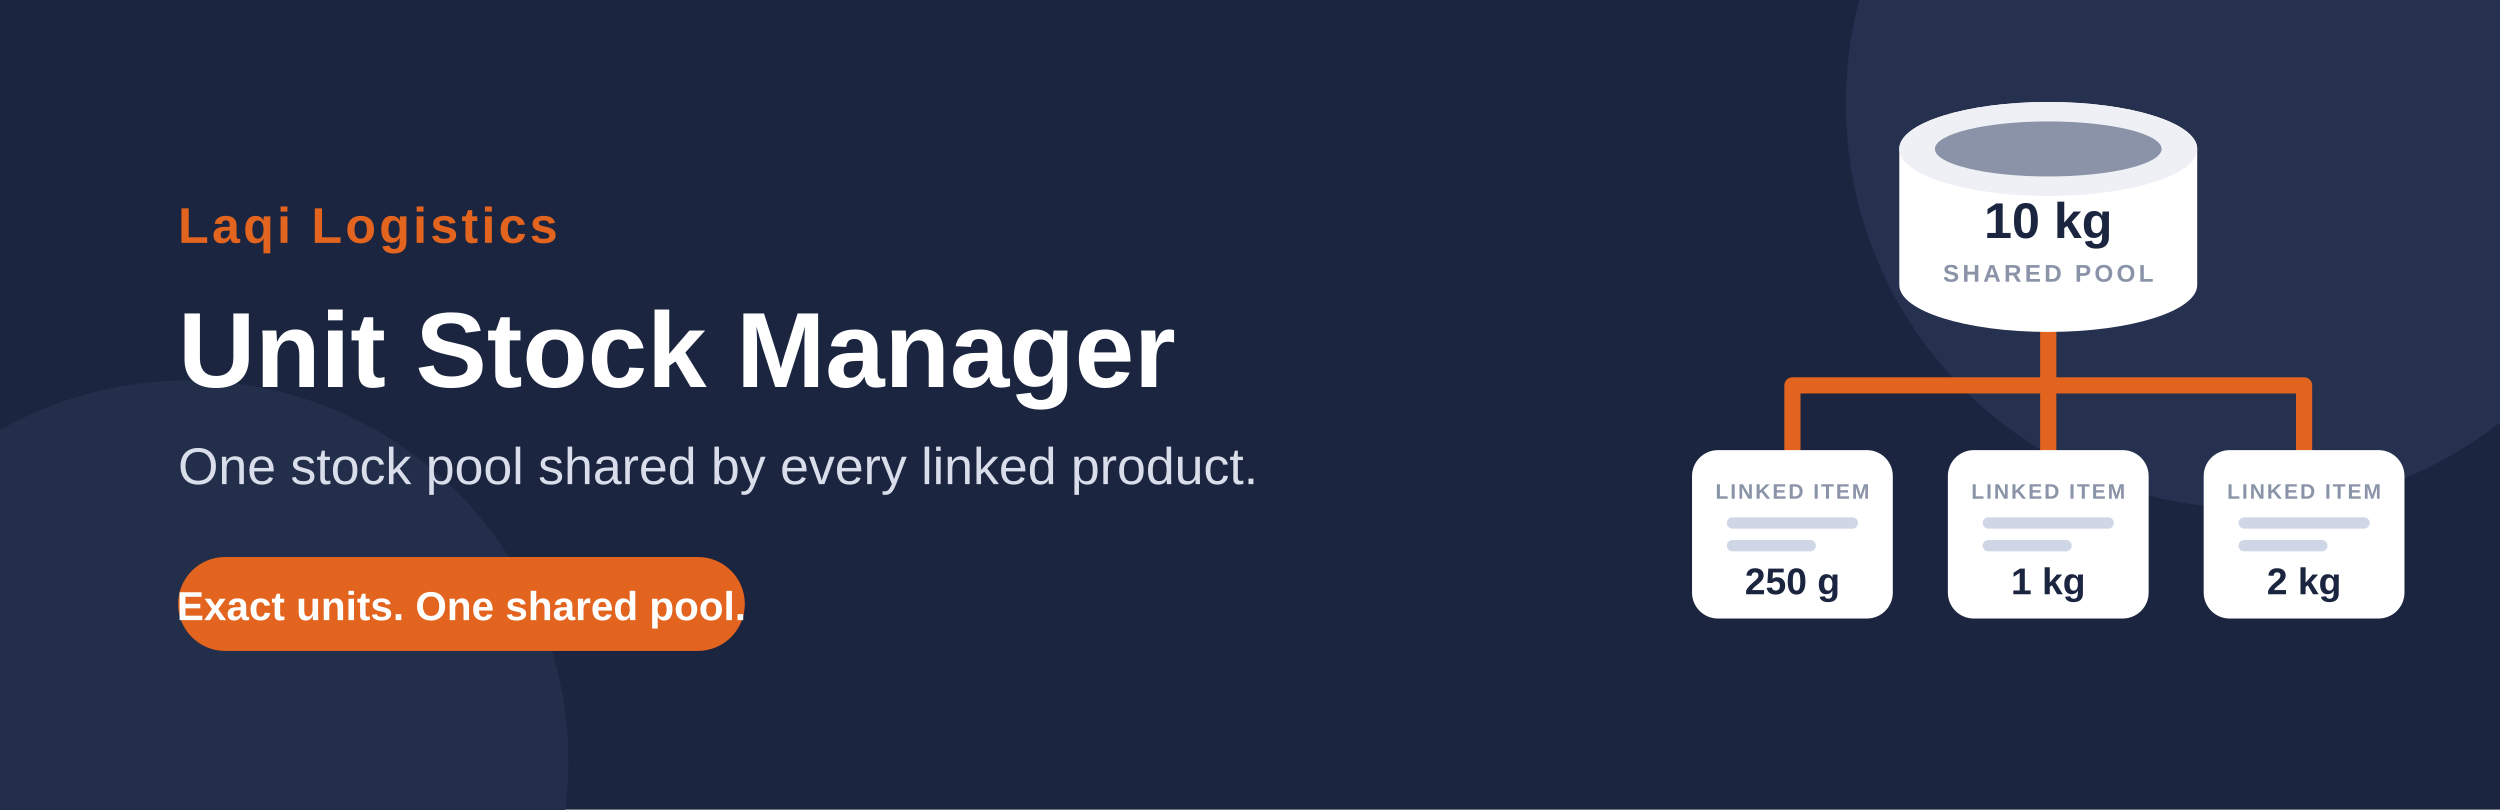
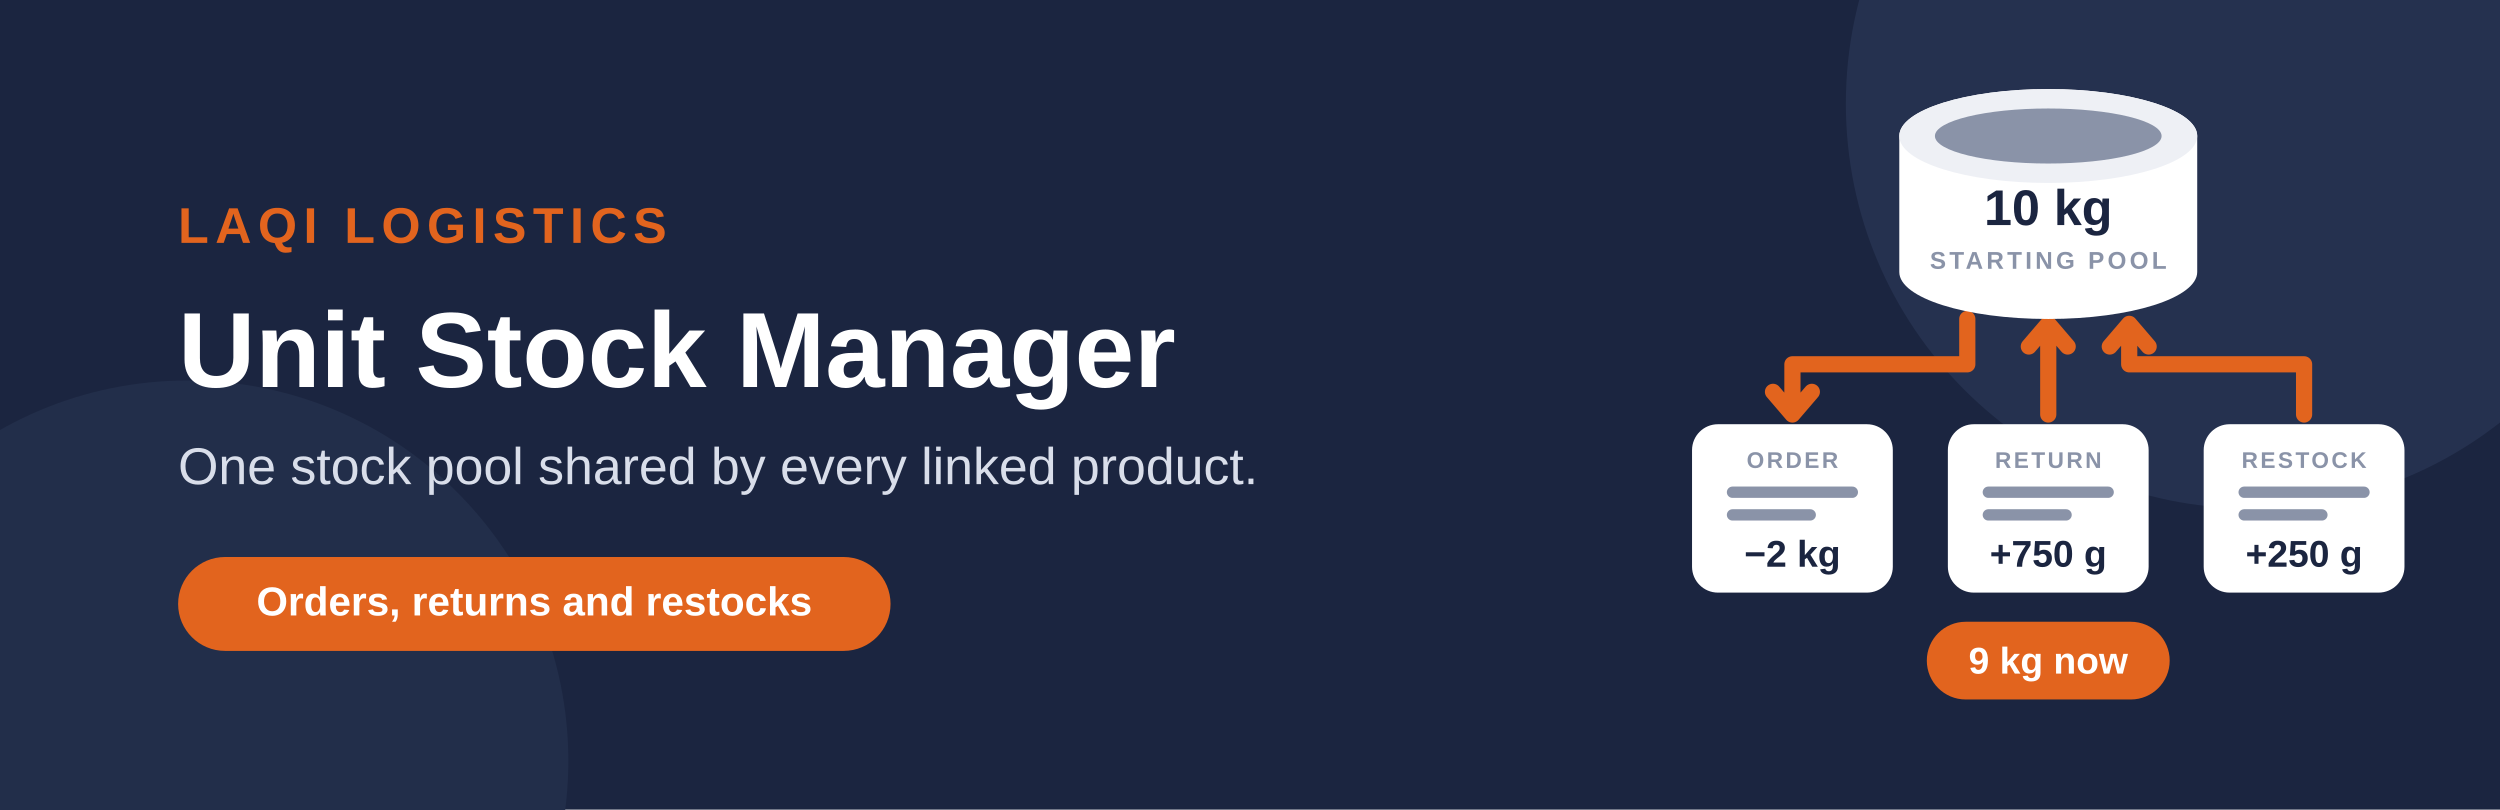
<svg xmlns="http://www.w3.org/2000/svg" viewBox="0 0 1544 500" role="img" aria-labelledby="title desc">
  <rect width="1544" height="500" fill="#1b2540" />
  <circle cx="1390" cy="64" r="250" fill="#25314f" />
  <circle cx="116" cy="470" r="235" fill="#222e4a" />
  <g transform="translate(110 92)">
-     <text x="0" y="58" fill="#e2641e" font-family="Arial, sans-serif" font-size="31" font-weight="700" letter-spacing="2">Laqi Logistics</text>
+     <text x="0" y="58" fill="#e2641e" font-family="Arial, sans-serif" font-size="31" font-weight="700" letter-spacing="4">LAQI LOGISTICS</text>
    <text x="0" y="147" fill="#ffffff" font-family="Arial, sans-serif" font-size="66" font-weight="700">Unit Stock Manager</text>
    <text x="0" y="207" fill="#d9deea" font-family="Arial, sans-serif" font-size="32">One stock pool shared by every linked product.</text>
-     <rect x="0" y="252" width="350" height="58" rx="29" fill="#e2641e" />
-     <text x="175" y="291" text-anchor="middle" fill="#ffffff" font-family="Arial, sans-serif" font-size="25" font-weight="700">Exact units. One shared pool.</text>
+     <rect x="0" y="252" width="440" height="58" rx="29" fill="#e2641e" />
+     <text x="220" y="281" text-anchor="middle" dominant-baseline="middle" fill="#ffffff" font-family="Arial, sans-serif" font-size="25" font-weight="700">Orders, returns and restocks</text>
  </g>
-   <g transform="translate(1045 48)" font-family="Arial, sans-serif">
-     <path d="M220 135v55M62 190h316M62 190v40M220 190v40M378 190v40" fill="none" stroke="#e2641e" stroke-width="10" stroke-linecap="round" stroke-linejoin="round" />
+   <g transform="translate(1045 40)">
+     <path d="M170 157v28H62v30M50 202l12 14 12-14" fill="none" stroke="#e2641e" stroke-width="10" stroke-linecap="round" stroke-linejoin="round" />
+     <path d="M220 216v-56M208 174l12-14 12 14" fill="none" stroke="#e2641e" stroke-width="10" stroke-linecap="round" stroke-linejoin="round" />
+     <path d="M378 216v-31H270v-25M258 174l12-14 12 14" fill="none" stroke="#e2641e" stroke-width="10" stroke-linecap="round" stroke-linejoin="round" />
    <path d="M128 44c0-16 41-29 92-29s92 13 92 29v84c0 16-41 29-92 29s-92-13-92-29z" fill="#ffffff" />
    <ellipse cx="220" cy="44" rx="92" ry="29" fill="#eef0f5" />
    <ellipse cx="220" cy="44" rx="70" ry="17" fill="#8a93a8" />
-     <text x="220" y="99" text-anchor="middle" fill="#1b2540" font-size="31" font-weight="700">10 kg</text>
-     <text x="220" y="126" text-anchor="middle" fill="#8a93a8" font-size="15" font-weight="700" letter-spacing="2">SHARED POOL</text>
-     <g transform="translate(0 230)">
+     <text x="220" y="99" text-anchor="middle" fill="#1b2540" font-family="Arial, sans-serif" font-size="31" font-weight="700">10 kg</text>
+     <text x="220" y="126" text-anchor="middle" fill="#8a93a8" font-family="Arial, sans-serif" font-size="15" font-weight="700" letter-spacing="2">STARTING POOL</text>
+     <g transform="translate(0 222)">
      <rect width="124" height="104" rx="16" fill="#ffffff" />
-       <text x="62" y="30" text-anchor="middle" fill="#8a93a8" font-size="13" font-weight="700" letter-spacing="1.2">LINKED ITEM</text>
-       <path d="M25 45h74M25 59h48" fill="none" stroke="#cfd7e6" stroke-width="7" stroke-linecap="round" />
-       <text x="62" y="89" text-anchor="middle" fill="#1b2540" font-size="23" font-weight="700">250 g</text>
+       <text x="62" y="27" text-anchor="middle" fill="#8a93a8" font-family="Arial, sans-serif" font-size="14" font-weight="700" letter-spacing="1.5">ORDER</text>
+       <path d="M25 42h74M25 56h48" fill="none" stroke="#8a93a8" stroke-width="7" stroke-linecap="round" />
+       <text x="62" y="88" text-anchor="middle" fill="#1b2540" font-family="Arial, sans-serif" font-size="23" font-weight="700">−2 kg</text>
    </g>
-     <g transform="translate(158 230)">
+     <g transform="translate(158 222)">
      <rect width="124" height="104" rx="16" fill="#ffffff" />
-       <text x="62" y="30" text-anchor="middle" fill="#8a93a8" font-size="13" font-weight="700" letter-spacing="1.2">LINKED ITEM</text>
-       <path d="M25 45h74M25 59h48" fill="none" stroke="#cfd7e6" stroke-width="7" stroke-linecap="round" />
-       <text x="62" y="89" text-anchor="middle" fill="#1b2540" font-size="23" font-weight="700">1 kg</text>
+       <text x="62" y="27" text-anchor="middle" fill="#8a93a8" font-family="Arial, sans-serif" font-size="14" font-weight="700" letter-spacing="1.5">RETURN</text>
+       <path d="M25 42h74M25 56h48" fill="none" stroke="#8a93a8" stroke-width="7" stroke-linecap="round" />
+       <text x="62" y="88" text-anchor="middle" fill="#1b2540" font-family="Arial, sans-serif" font-size="23" font-weight="700">+750 g</text>
    </g>
-     <g transform="translate(316 230)">
+     <g transform="translate(316 222)">
      <rect width="124" height="104" rx="16" fill="#ffffff" />
-       <text x="62" y="30" text-anchor="middle" fill="#8a93a8" font-size="13" font-weight="700" letter-spacing="1.2">LINKED ITEM</text>
-       <path d="M25 45h74M25 59h48" fill="none" stroke="#cfd7e6" stroke-width="7" stroke-linecap="round" />
-       <text x="62" y="89" text-anchor="middle" fill="#1b2540" font-size="23" font-weight="700">2 kg</text>
+       <text x="62" y="27" text-anchor="middle" fill="#8a93a8" font-family="Arial, sans-serif" font-size="14" font-weight="700" letter-spacing="1.5">RESTOCK</text>
+       <path d="M25 42h74M25 56h48" fill="none" stroke="#8a93a8" stroke-width="7" stroke-linecap="round" />
+       <text x="62" y="88" text-anchor="middle" fill="#1b2540" font-family="Arial, sans-serif" font-size="23" font-weight="700">+250 g</text>
    </g>
+     <rect x="145" y="344" width="150" height="48" rx="24" fill="#e2641e" />
+     <text x="220" y="376" text-anchor="middle" fill="#ffffff" font-family="Arial, sans-serif" font-size="23" font-weight="700">9 kg now</text>
  </g>
</svg>
